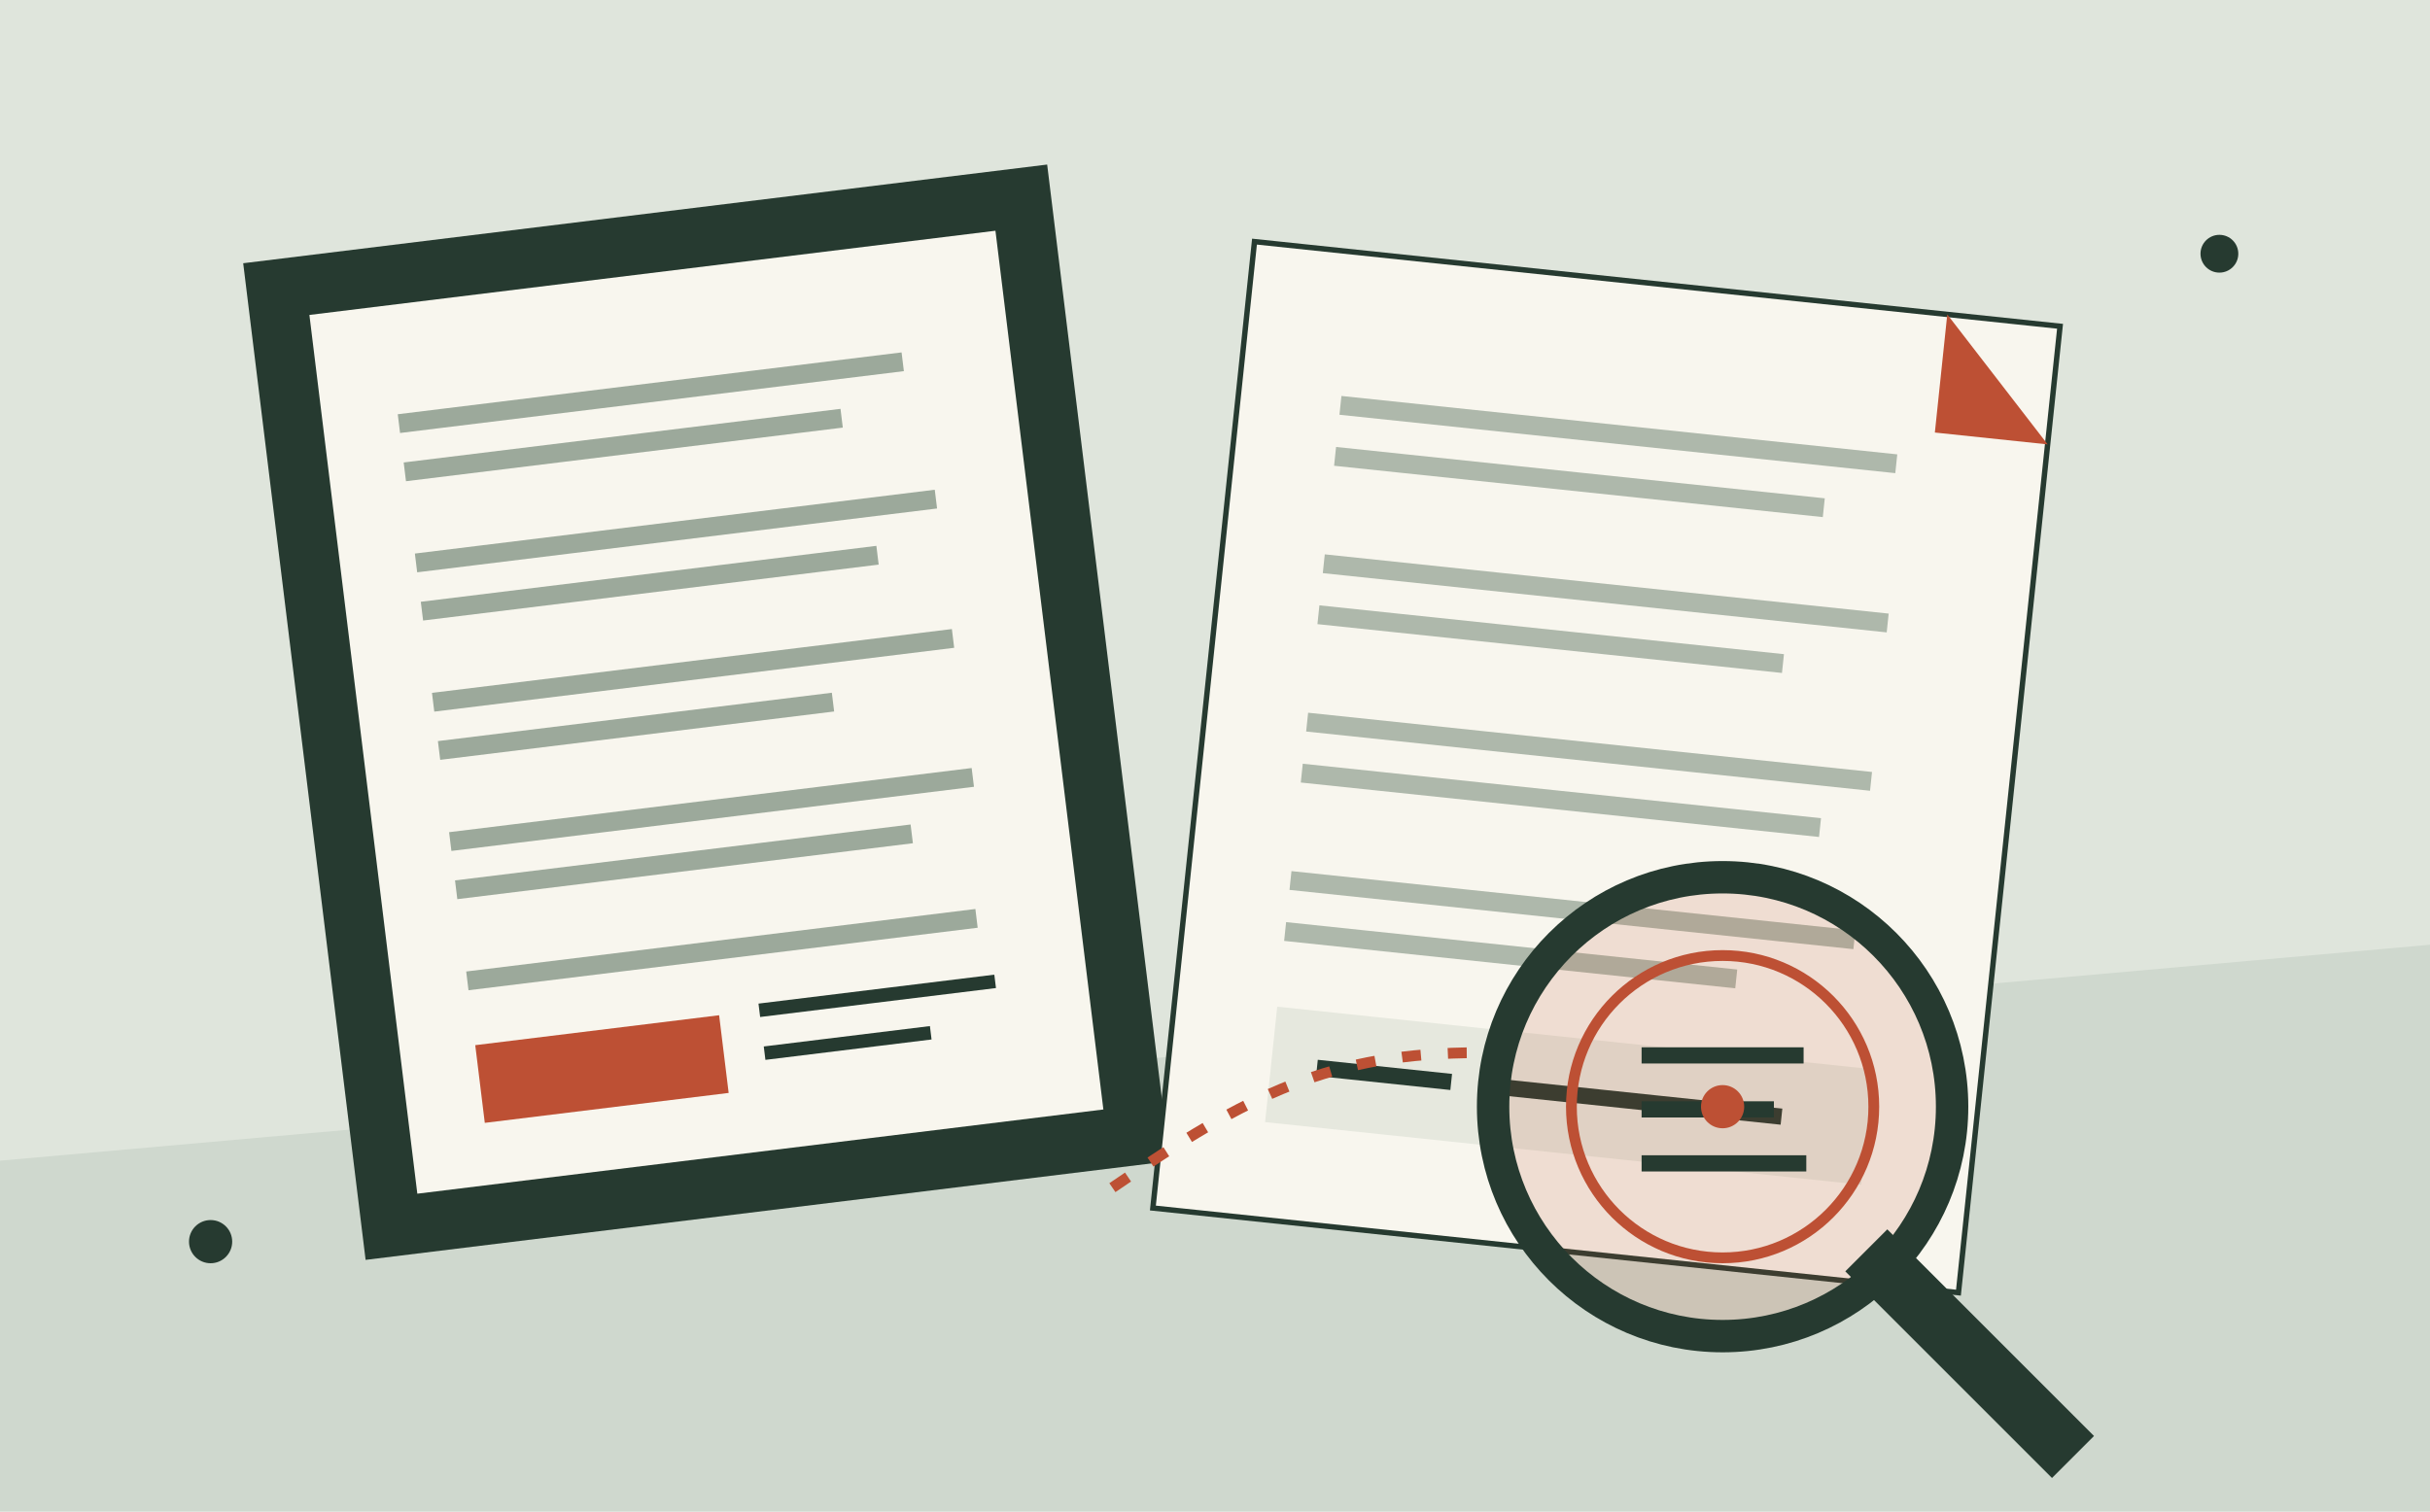
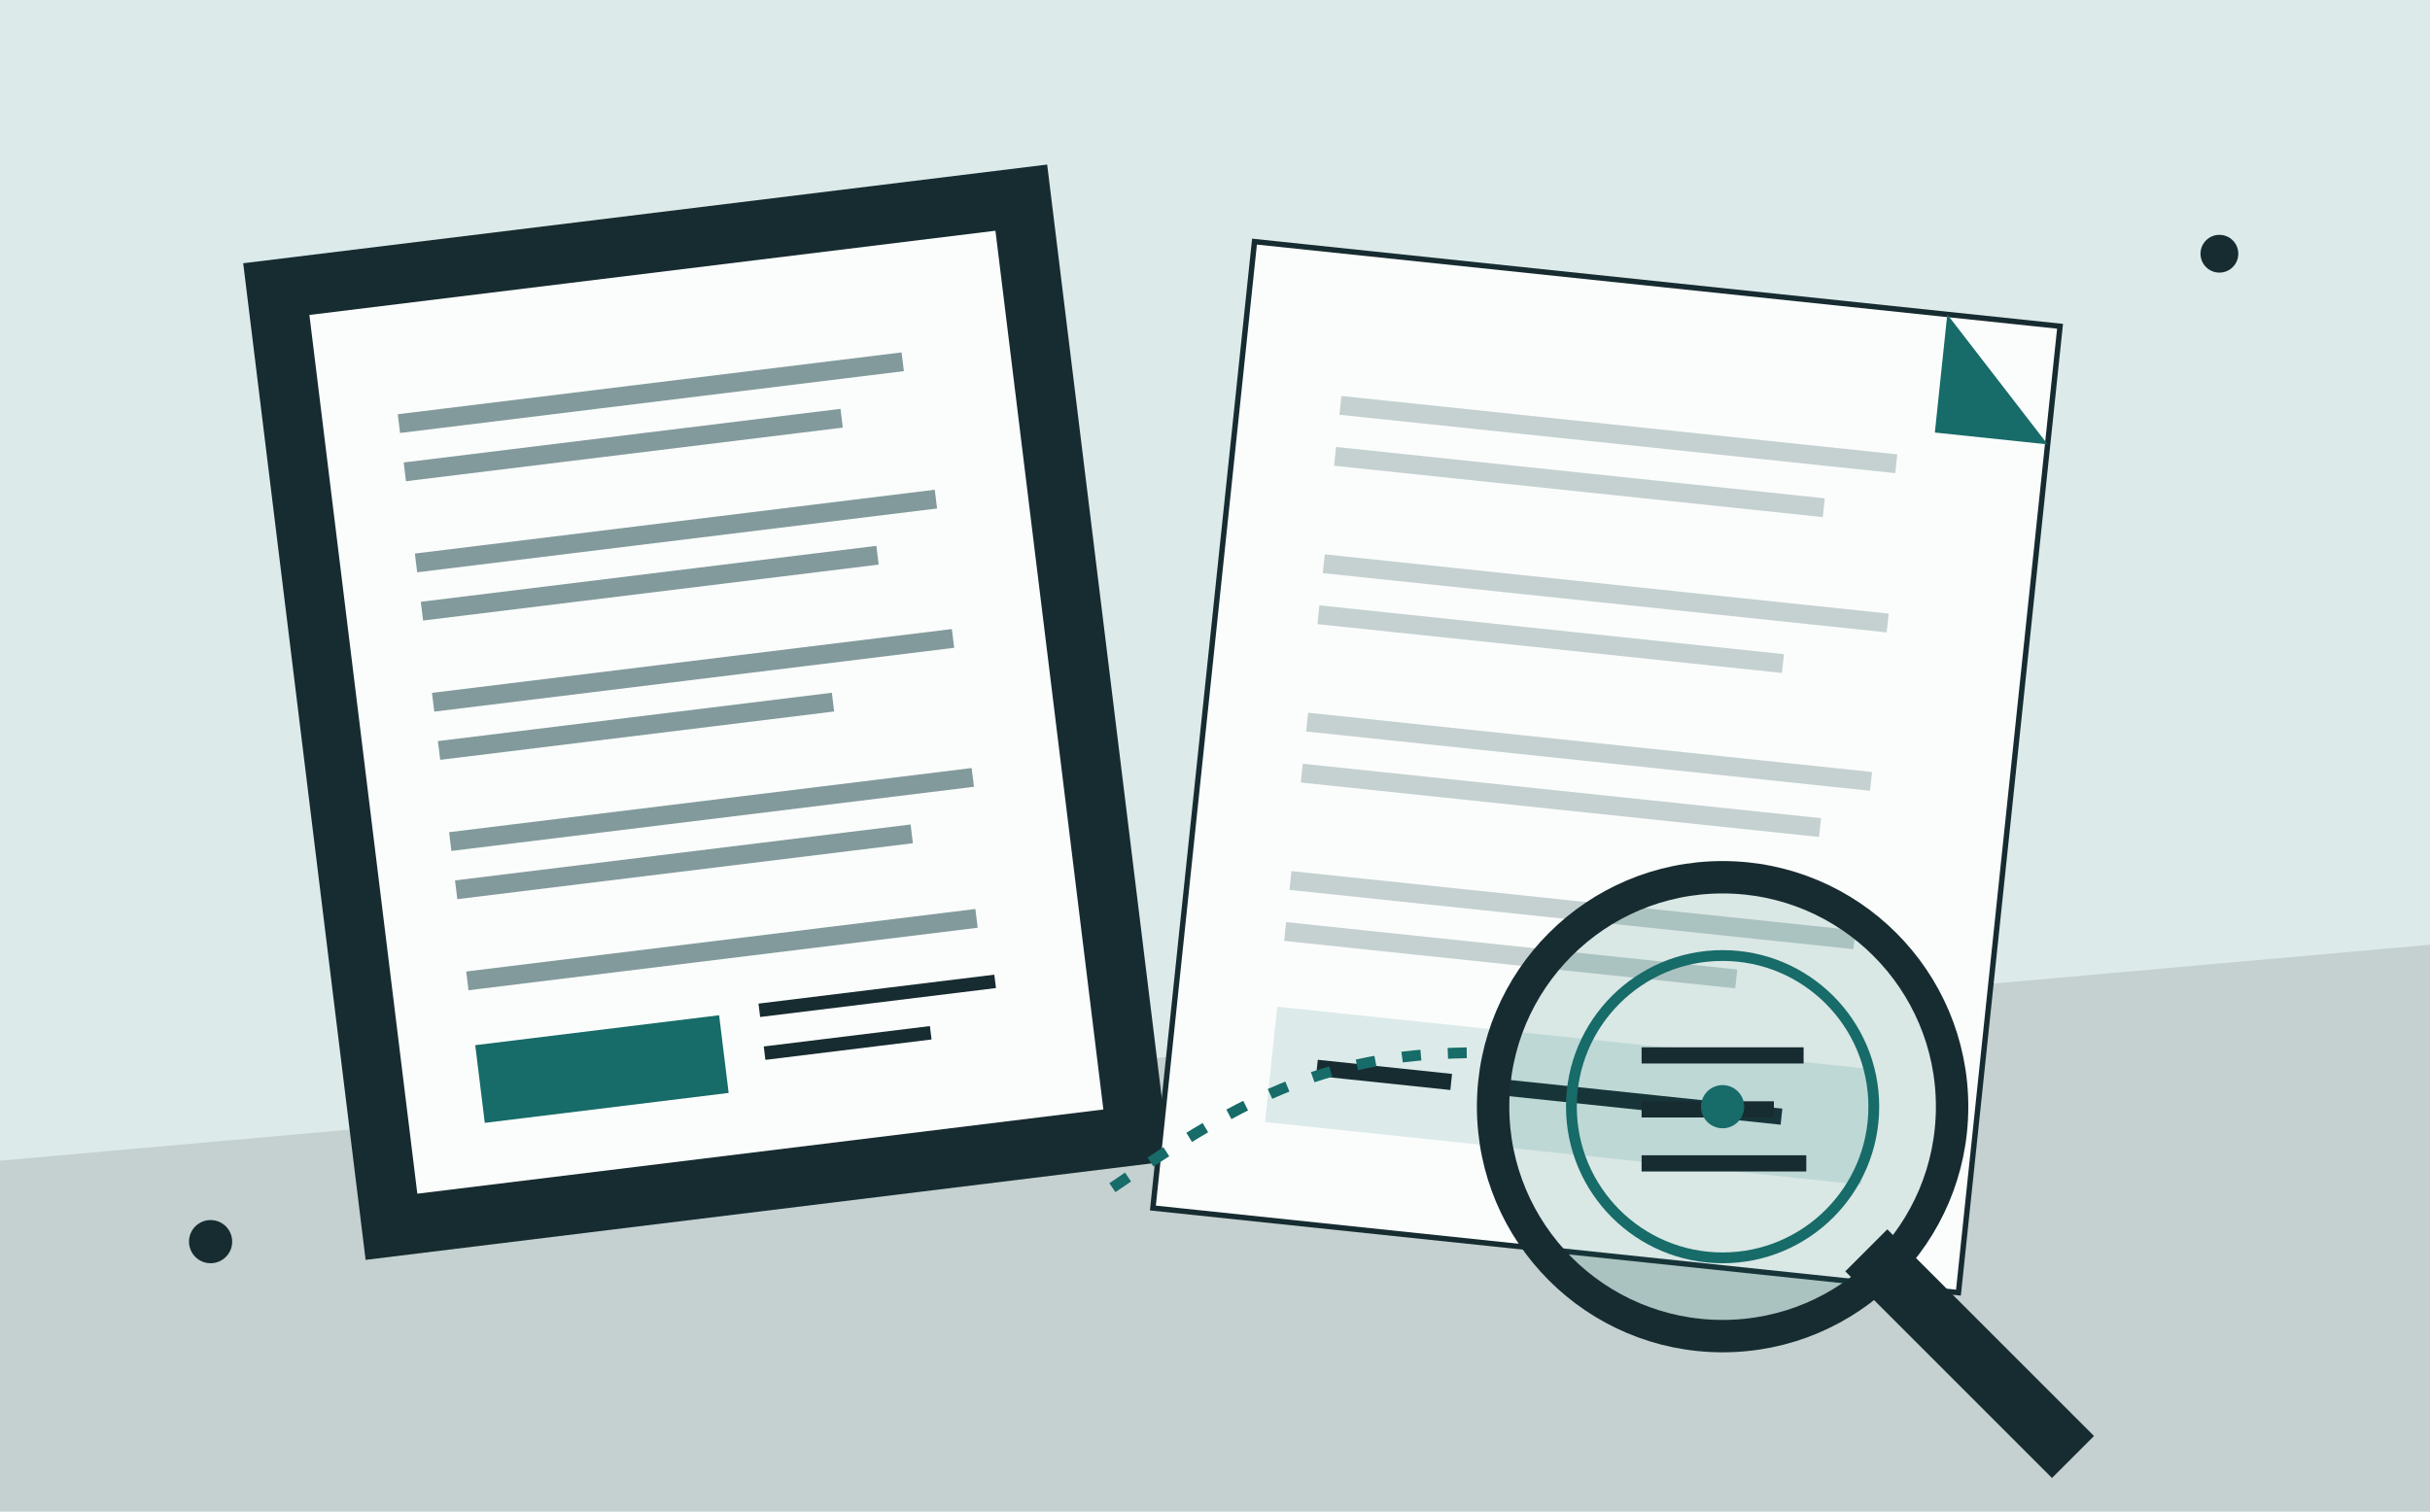
<svg xmlns="http://www.w3.org/2000/svg" viewBox="0 0 900 560" role="img" aria-label="문서 검색과 출처 연결을 표현한 편집 디자인 일러스트">
-   <rect width="900" height="560" fill="#dfe5dc" />
-   <path d="M0 430 900 350V560H0Z" fill="#cfd8ce" />
+   <rect width="900" height="560" fill="#dcebea" />
+   <path d="M0 430 900 350V560H0Z" fill="#c4d1d0" />
  <g transform="translate(112 76) rotate(-7 165 190)">
-     <rect width="300" height="372" fill="#263a30" />
-     <rect x="22" y="22" width="256" height="328" fill="#f8f6ee" />
-     <path d="M50 66H238M50 84H213M50 118H244M50 136H220M50 170H244M50 188H197M50 222H245M50 240H220M50 274H240" stroke="#9ca99b" stroke-width="7" />
-     <rect x="50" y="298" width="91" height="29" fill="#bd5034" />
-     <path d="M156 298H244M156 314H218" stroke="#263a30" stroke-width="5" />
+     <rect width="300" height="372" fill="#172c31" />
+     <rect x="22" y="22" width="256" height="328" fill="#fbfdfc" />
+     <path d="M50 66H238M50 84H213M50 118H244M50 136H220M50 170H244M50 188H197M50 222H245M50 240H220M50 274H240" stroke="#829a9c" stroke-width="7" />
+     <rect x="50" y="298" width="91" height="29" fill="#176b68" />
+     <path d="M156 298H244M156 314H218" stroke="#172c31" stroke-width="5" />
  </g>
  <g transform="translate(445 104) rotate(6 148 180)">
-     <rect width="300" height="360" fill="#f8f6ee" stroke="#263a30" stroke-width="2" />
-     <path d="M38 57H245M38 76H220M38 116H248M38 135H211M38 175H248M38 194H231M38 234H248M38 253H206" stroke="#aeb8ab" stroke-width="7" />
-     <rect x="38" y="281" width="222" height="43" fill="#e6e8de" />
-     <path d="M55 302H105M125 302H228" stroke="#263a30" stroke-width="6" />
-     <path d="M258 0V44H300" fill="#bd5034" />
+     <rect width="300" height="360" fill="#fbfdfc" stroke="#172c31" stroke-width="2" />
+     <path d="M38 57H245M38 76H220M38 116H248M38 135H211M38 175H248M38 194H231M38 234H248M38 253H206" stroke="#c4d1d0" stroke-width="7" />
+     <rect x="38" y="281" width="222" height="43" fill="#dcebea" />
+     <path d="M55 302H105M125 302H228" stroke="#172c31" stroke-width="6" />
+     <path d="M258 0V44H300" fill="#176b68" />
  </g>
  <g transform="translate(520 300)">
-     <circle cx="118" cy="110" r="85" fill="#bd5034" fill-opacity=".15" stroke="#263a30" stroke-width="12" />
-     <circle cx="118" cy="110" r="56" fill="none" stroke="#bd5034" stroke-width="4" />
-     <path d="M179 171 240 232" stroke="#263a30" stroke-width="22" stroke-linecap="square" />
-     <path d="M88 91H148M88 111H137M88 131H149" stroke="#263a30" stroke-width="6" />
-     <circle cx="118" cy="110" r="8" fill="#bd5034" />
+     <circle cx="118" cy="110" r="85" fill="#176b68" fill-opacity=".15" stroke="#172c31" stroke-width="12" />
+     <circle cx="118" cy="110" r="56" fill="none" stroke="#176b68" stroke-width="4" />
+     <path d="M179 171 240 232" stroke="#172c31" stroke-width="22" stroke-linecap="square" />
+     <path d="M88 91H148M88 111H137M88 131H149" stroke="#172c31" stroke-width="6" />
+     <circle cx="118" cy="110" r="8" fill="#176b68" />
  </g>
-   <g fill="#263a30">
+   <g fill="#172c31">
    <circle cx="78" cy="460" r="8" />
    <circle cx="822" cy="94" r="7" />
  </g>
-   <path d="M412 440C463 405 493 390 548 390" fill="none" stroke="#bd5034" stroke-width="4" stroke-dasharray="7 10" />
+   <path d="M412 440C463 405 493 390 548 390" fill="none" stroke="#176b68" stroke-width="4" stroke-dasharray="7 10" />
</svg>
